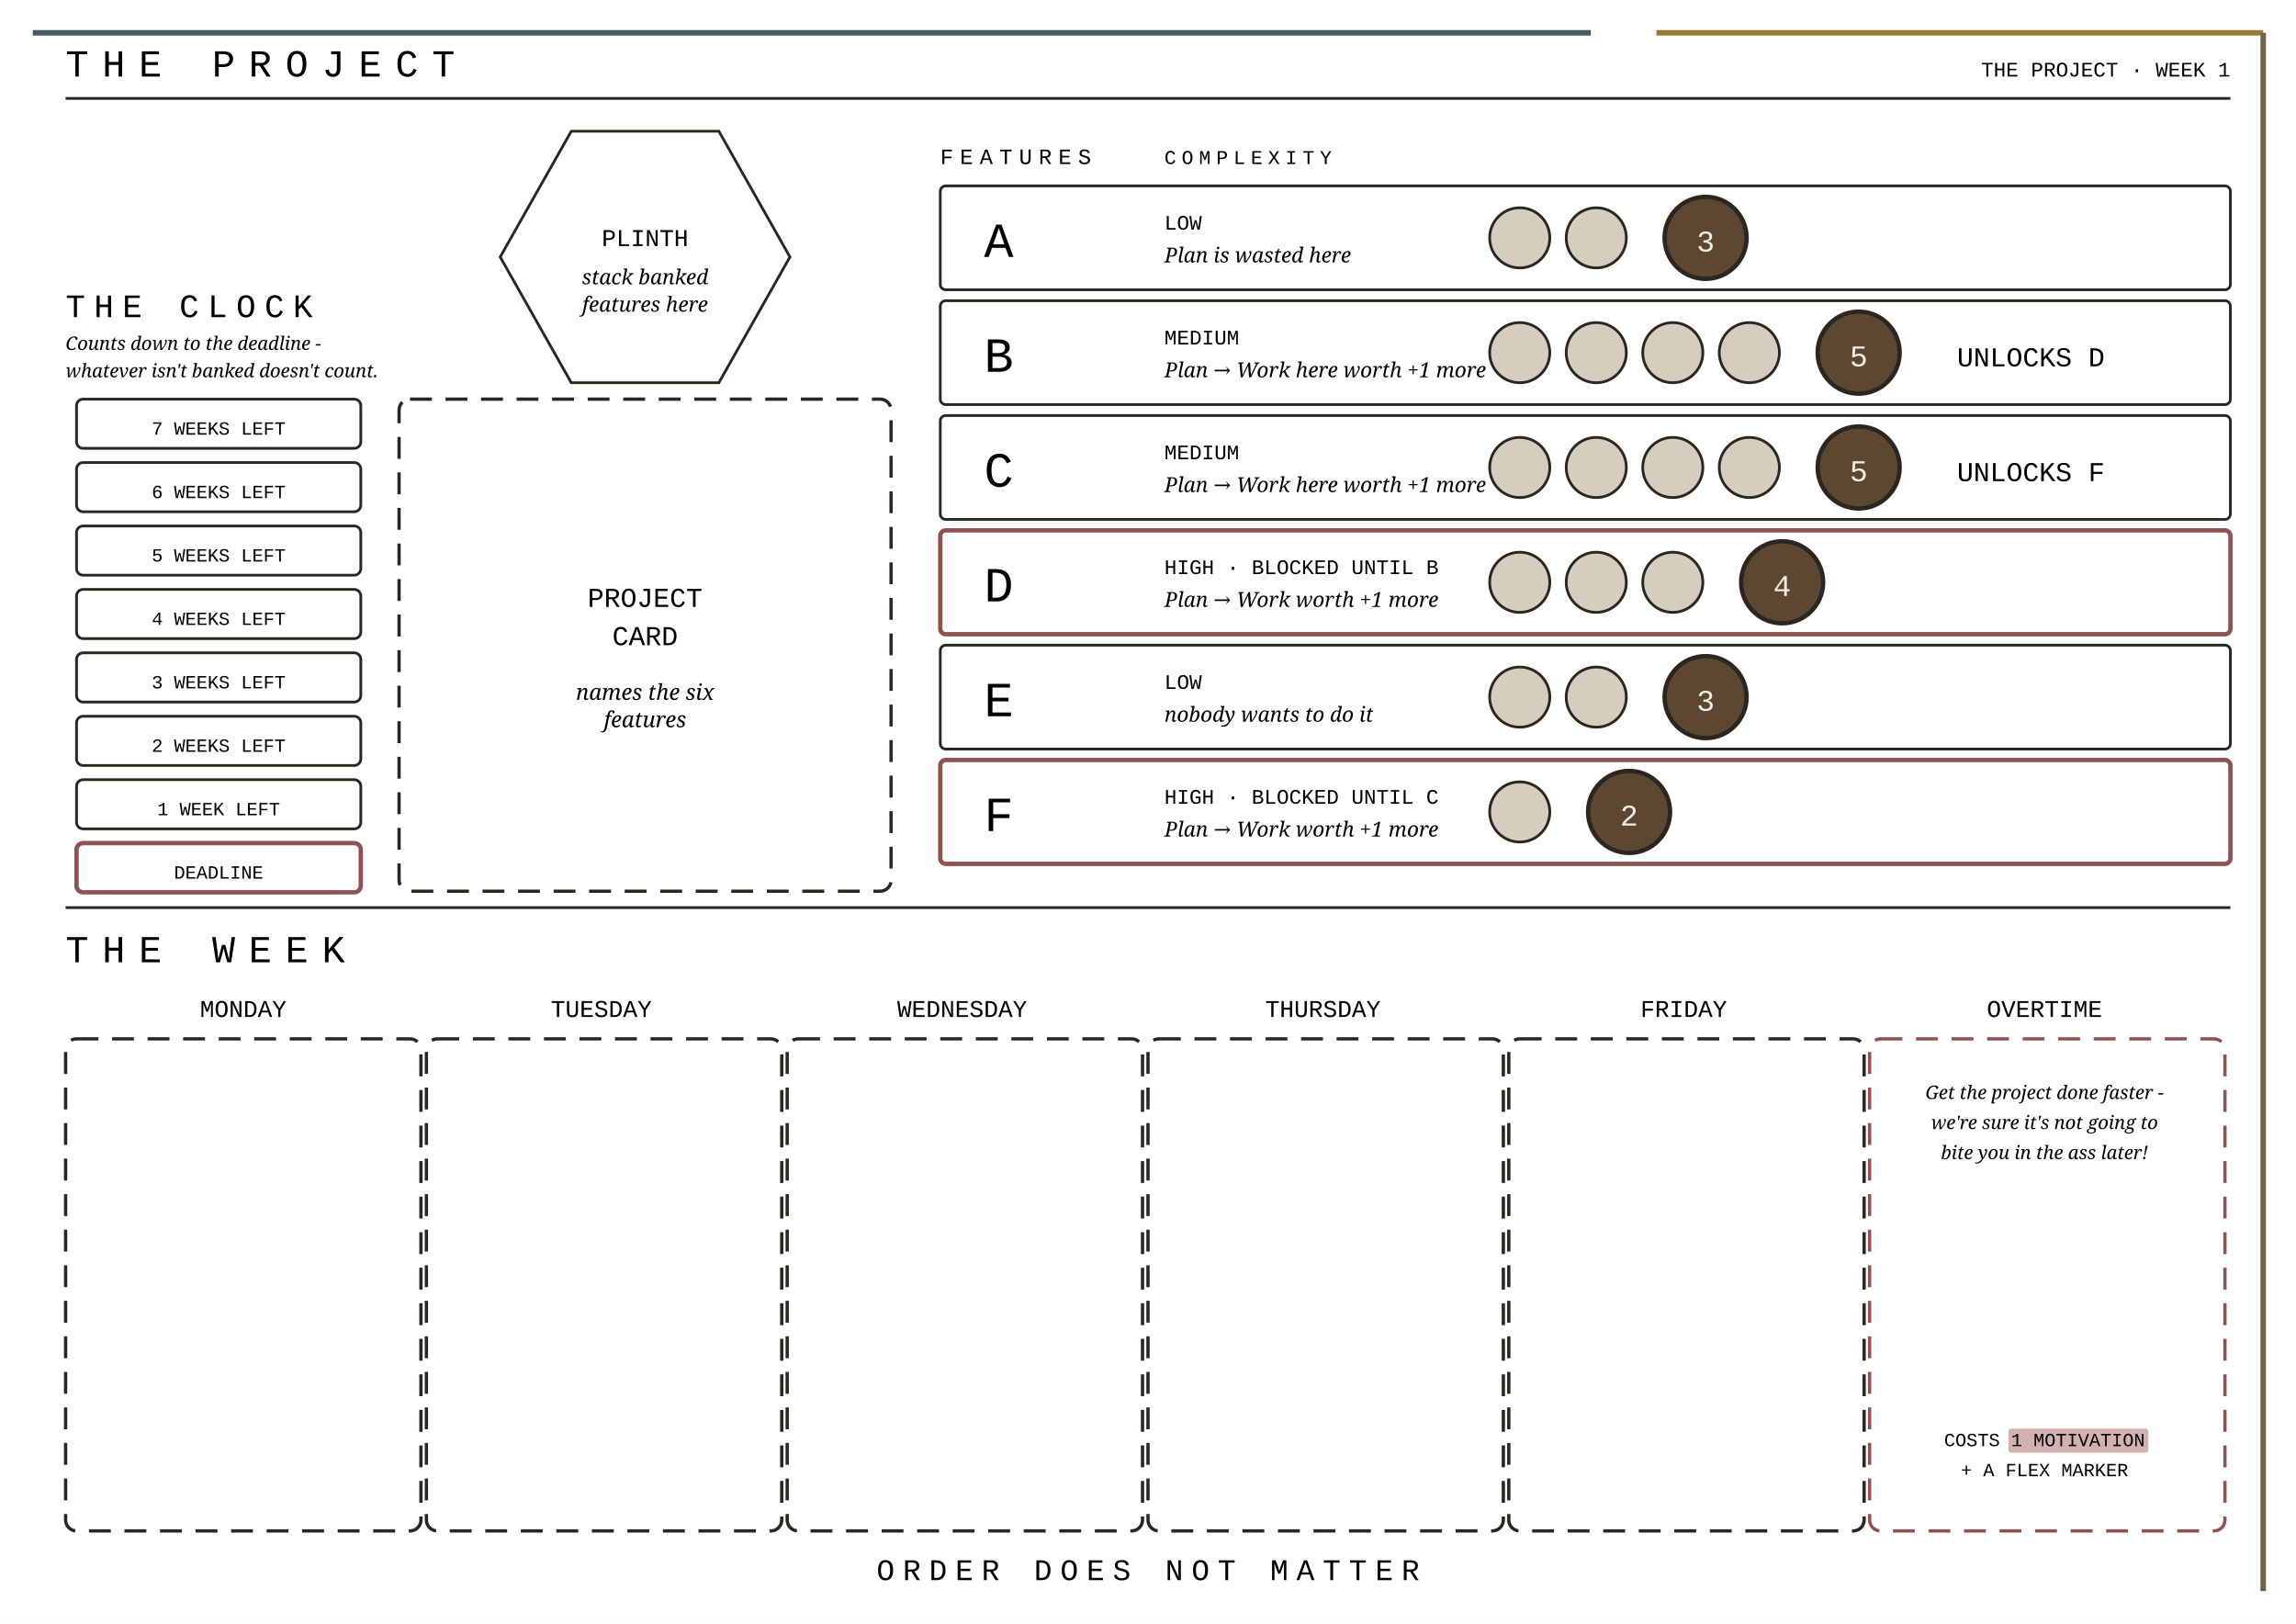
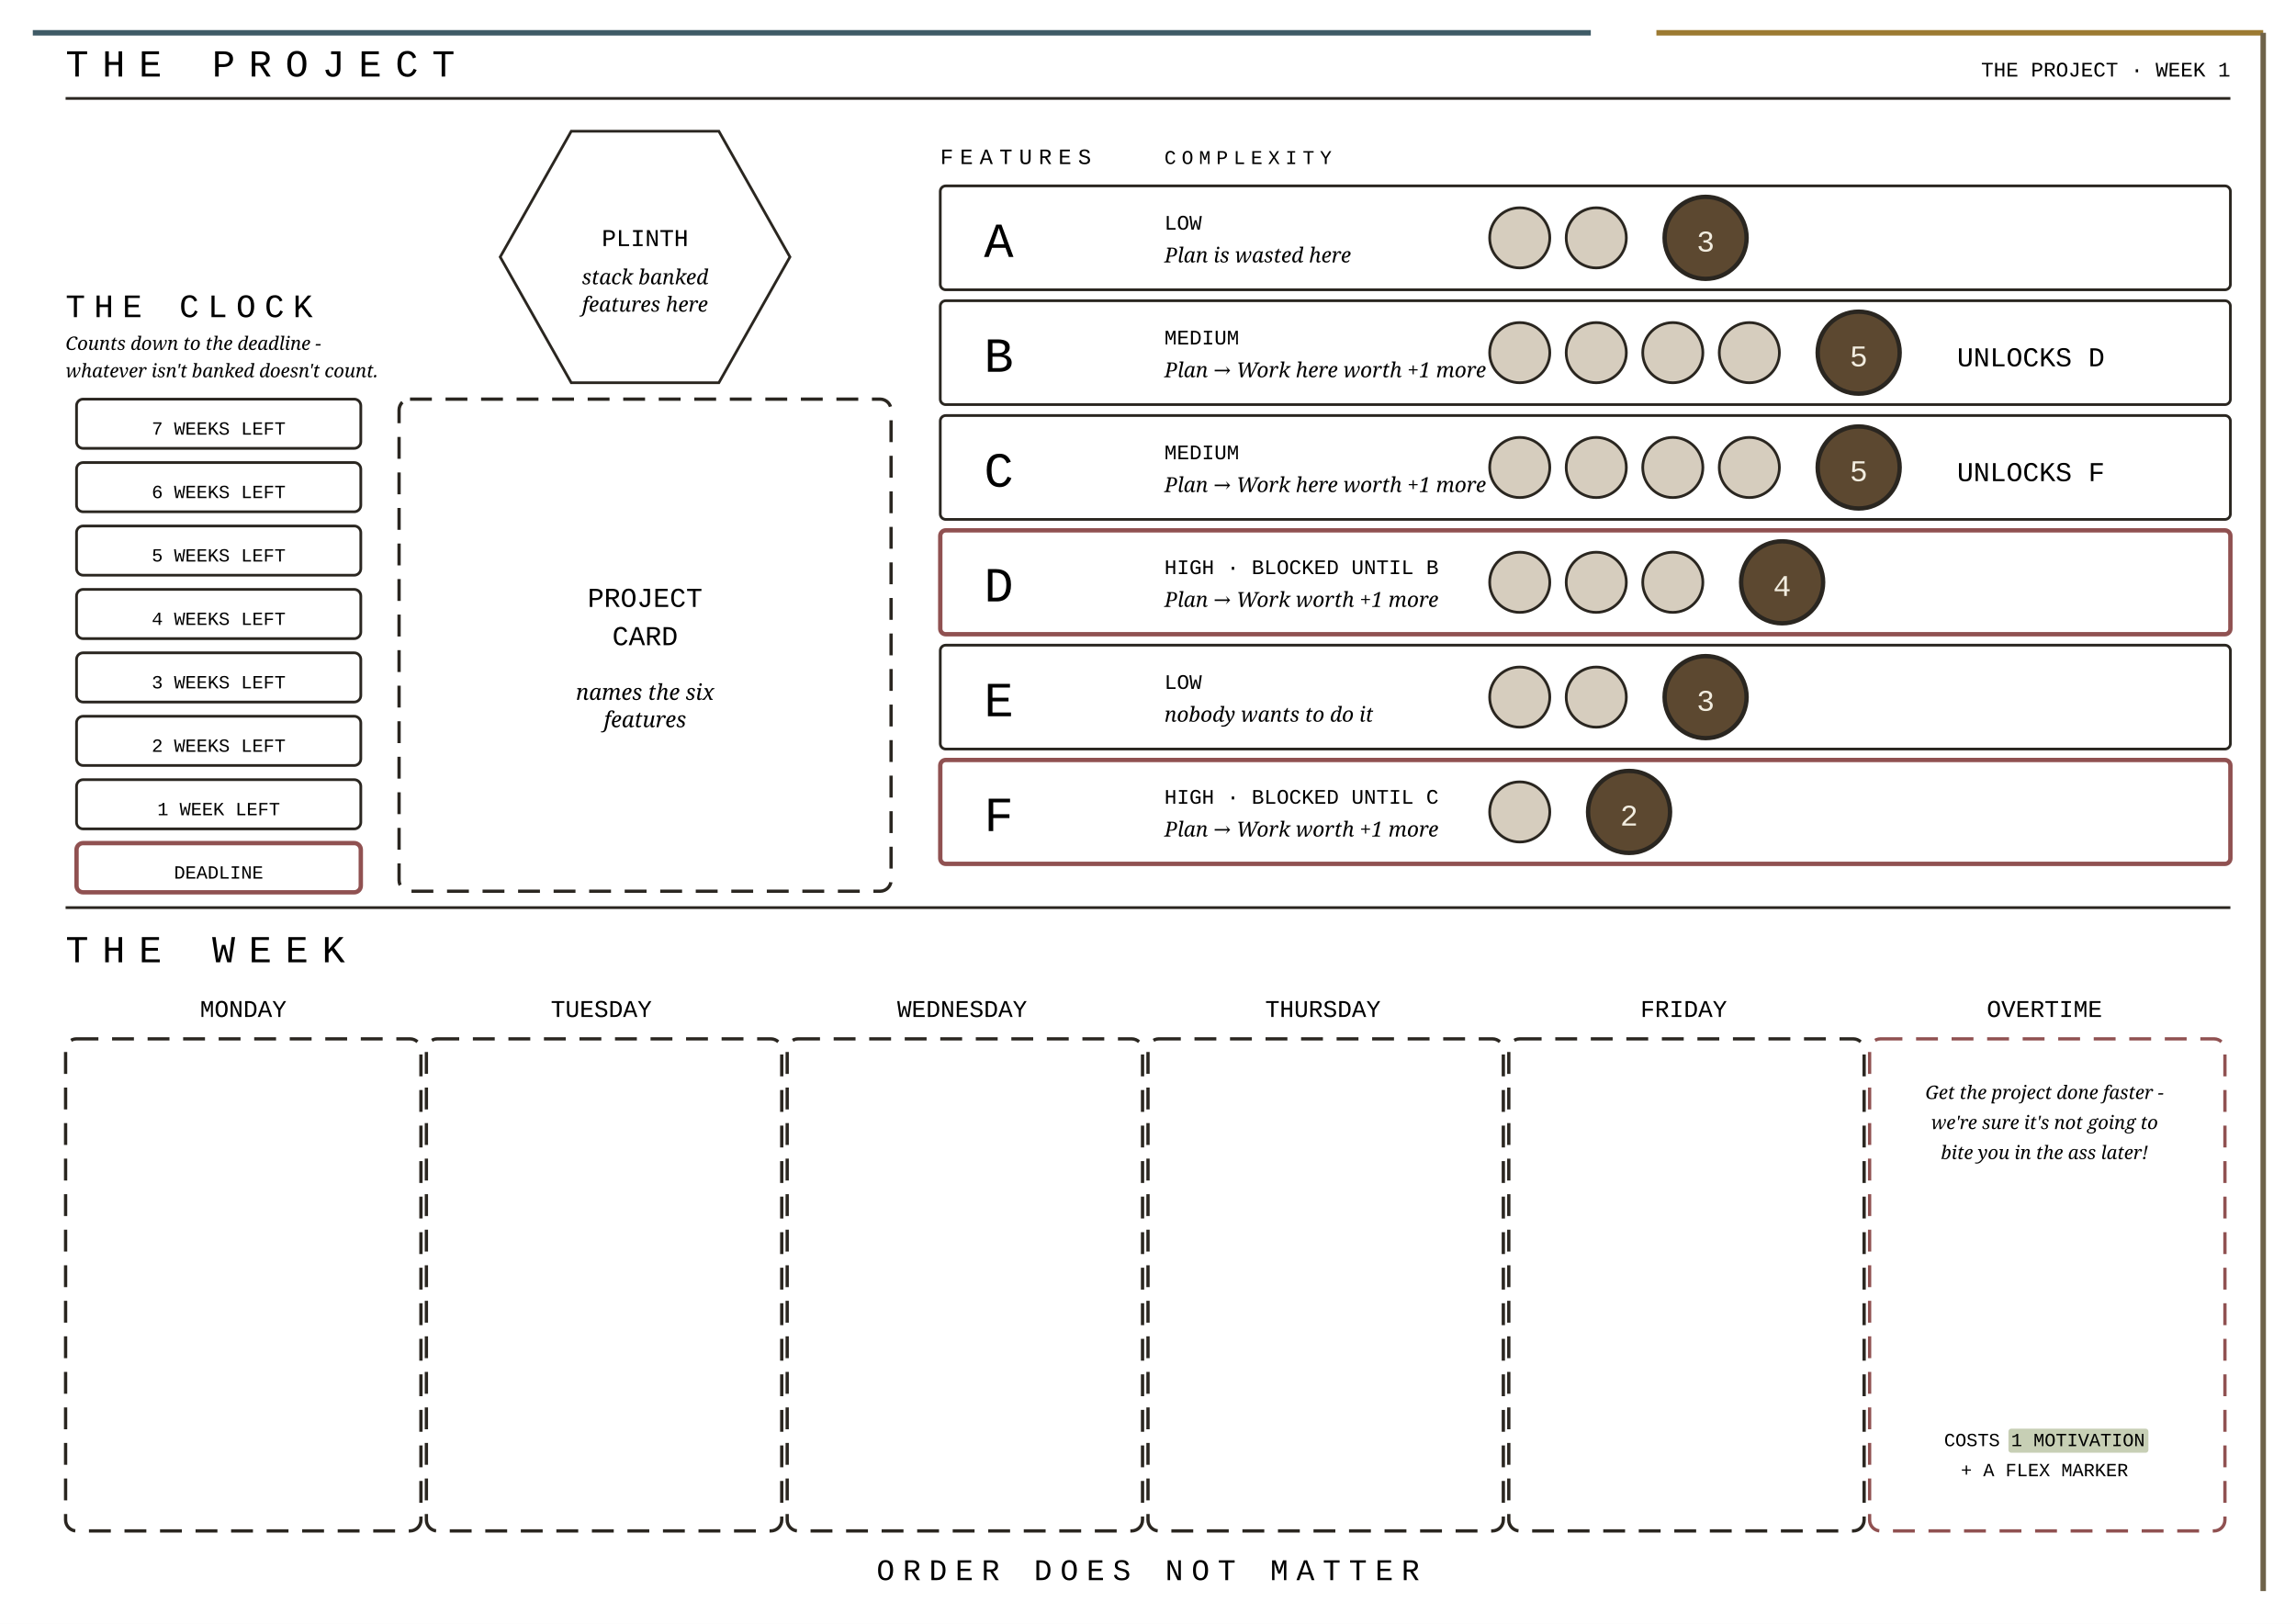
<svg xmlns="http://www.w3.org/2000/svg" width="420mm" height="297mm" viewBox="0 0 420 297">
  <style>
  .s  { font-family:"EB Garamond",Garamond,Georgia,serif; fill:#000000; }
  .m  { font-family:"IBM Plex Mono","Courier New",monospace; fill:#000000; }
  .r  { stroke:#2A2620; stroke-width:.5; fill:none; }
  .w  { fill:none; stroke:#2A2620; stroke-width:.5; }
  .slot { fill:none; stroke:#2A2620; stroke-width:.6; stroke-dasharray:4 2.5; }
  .q  { fill:#000000; }
</style>
  <rect width="420" height="297" fill="#FFFFFF" />
  <text x="12" y="14" class="m" font-size="7" letter-spacing="2.5">THE PROJECT</text>
  <text x="408" y="14" class="m q" font-size="3.8" text-anchor="end">THE PROJECT · WEEK 1</text>
  <line x1="12" y1="18" x2="408" y2="18" class="r" />
  <text x="12" y="58" class="m" font-size="6" letter-spacing="1.6">THE CLOCK</text>
  <text x="12" y="64" class="s" font-size="3.4" font-style="italic">Counts down to the deadline -</text>
  <text x="12" y="69" class="s" font-size="3.4" font-style="italic">whatever isn't banked doesn't count.</text>
  <g class="m" font-size="3.4" text-anchor="middle">
    <rect x="14" y="73" width="52" height="9" rx="1.2" class="w" />
    <text x="40" y="79.5">7 WEEKS LEFT</text>
    <rect x="14" y="84.6" width="52" height="9" rx="1.2" class="w" />
    <text x="40" y="91.1">6 WEEKS LEFT</text>
    <rect x="14" y="96.2" width="52" height="9" rx="1.2" class="w" />
    <text x="40" y="102.7">5 WEEKS LEFT</text>
    <rect x="14" y="107.8" width="52" height="9" rx="1.2" class="w" />
    <text x="40" y="114.3">4 WEEKS LEFT</text>
    <rect x="14" y="119.4" width="52" height="9" rx="1.2" class="w" />
    <text x="40" y="125.9">3 WEEKS LEFT</text>
    <rect x="14" y="131" width="52" height="9" rx="1.2" class="w" />
    <text x="40" y="137.5">2 WEEKS LEFT</text>
    <rect x="14" y="142.6" width="52" height="9" rx="1.2" class="w" />
    <text x="40" y="149.1">1 WEEK LEFT</text>
    <rect x="14" y="154.2" width="52" height="9" rx="1.2" class="w" style="stroke:#905151;stroke-width:.8" />
    <text x="40" y="160.7">DEADLINE</text>
  </g>
  <polygon points="144.5,47 131.5,70 104.5,70 91.5,47 104.5,24 131.5,24" class="w" stroke-width=".6" />
  <text x="118" y="45" class="m q" font-size="4.4" text-anchor="middle">PLINTH</text>
  <text x="118" y="52" class="s" font-size="3.8" text-anchor="middle" font-style="italic">stack banked</text>
  <text x="118" y="57" class="s" font-size="3.8" text-anchor="middle" font-style="italic">features here</text>
  <rect x="73" y="73" width="90" height="90" rx="2" class="slot" />
  <text x="118" y="111" class="m q" font-size="5" text-anchor="middle">PROJECT</text>
  <text x="118" y="118" class="m q" font-size="5" text-anchor="middle">CARD</text>
  <text x="118" y="128" class="s" font-size="4" text-anchor="middle" font-style="italic">names the six</text>
  <text x="118" y="133" class="s" font-size="4" text-anchor="middle" font-style="italic">features</text>
  <text x="172" y="30" class="m" font-size="4" letter-spacing="1.2">FEATURES</text>
  <text x="213" y="30" class="m" font-size="3.6" letter-spacing="1">COMPLEXITY</text>
  <g id="feature-A">
    <rect x="172" y="34" width="236" height="19" rx="1" class="r" />
    <text x="180" y="47" class="m" font-size="9">A</text>
    <text x="213" y="42" class="m q" font-size="3.8">LOW</text>
    <text x="213" y="48" class="s" font-size="3.8" font-style="italic">Plan is wasted here</text>
    <g>
      <circle cx="278" cy="43.5" r="5.5" style="fill:#8B6F47;fill-opacity:.35;stroke:#2A2620;stroke-width:.5" />
      <circle cx="292" cy="43.5" r="5.5" style="fill:#8B6F47;fill-opacity:.35;stroke:#2A2620;stroke-width:.5" />
    </g>
    <circle cx="312" cy="43.5" r="7.5" style="fill:#5C4830;stroke:#2A2620;stroke-width:.8" />
    <text x="312" y="46" class="m" font-size="5.5" text-anchor="middle" style="fill:#F2EDE0">3</text>
  </g>
  <g id="feature-B">
    <rect x="172" y="55" width="236" height="19" rx="1" class="r" />
    <text x="180" y="68" class="m" font-size="9">B</text>
    <text x="213" y="63" class="m q" font-size="3.8">MEDIUM</text>
    <text x="213" y="69" class="s" font-size="3.8" font-style="italic">Plan → Work here worth +1 more</text>
    <g>
      <circle cx="278" cy="64.5" r="5.5" style="fill:#8B6F47;fill-opacity:.35;stroke:#2A2620;stroke-width:.5" />
      <circle cx="292" cy="64.5" r="5.5" style="fill:#8B6F47;fill-opacity:.35;stroke:#2A2620;stroke-width:.5" />
      <circle cx="306" cy="64.5" r="5.5" style="fill:#8B6F47;fill-opacity:.35;stroke:#2A2620;stroke-width:.5" />
      <circle cx="320" cy="64.5" r="5.5" style="fill:#8B6F47;fill-opacity:.35;stroke:#2A2620;stroke-width:.5" />
    </g>
    <circle cx="340" cy="64.5" r="7.5" style="fill:#5C4830;stroke:#2A2620;stroke-width:.8" />
    <text x="340" y="67" class="m" font-size="5.5" text-anchor="middle" style="fill:#F2EDE0">5</text>
    <text x="358" y="67" class="m" font-size="5">UNLOCKS D</text>
  </g>
  <g id="feature-C">
    <rect x="172" y="76" width="236" height="19" rx="1" class="r" />
    <text x="180" y="89" class="m" font-size="9">C</text>
    <text x="213" y="84" class="m q" font-size="3.8">MEDIUM</text>
    <text x="213" y="90" class="s" font-size="3.8" font-style="italic">Plan → Work here worth +1 more</text>
    <g>
      <circle cx="278" cy="85.5" r="5.5" style="fill:#8B6F47;fill-opacity:.35;stroke:#2A2620;stroke-width:.5" />
      <circle cx="292" cy="85.5" r="5.5" style="fill:#8B6F47;fill-opacity:.35;stroke:#2A2620;stroke-width:.5" />
      <circle cx="306" cy="85.5" r="5.5" style="fill:#8B6F47;fill-opacity:.35;stroke:#2A2620;stroke-width:.5" />
      <circle cx="320" cy="85.5" r="5.5" style="fill:#8B6F47;fill-opacity:.35;stroke:#2A2620;stroke-width:.5" />
    </g>
    <circle cx="340" cy="85.5" r="7.5" style="fill:#5C4830;stroke:#2A2620;stroke-width:.8" />
    <text x="340" y="88" class="m" font-size="5.5" text-anchor="middle" style="fill:#F2EDE0">5</text>
    <text x="358" y="88" class="m" font-size="5">UNLOCKS F</text>
  </g>
  <g id="feature-D">
    <rect x="172" y="97" width="236" height="19" rx="1" class="r" style="stroke:#905151;stroke-width:.8" />
    <text x="180" y="110" class="m" font-size="9">D</text>
    <text x="213" y="105" class="m" font-size="3.8">HIGH · BLOCKED UNTIL B</text>
    <text x="213" y="111" class="s" font-size="3.8" font-style="italic">Plan → Work worth +1 more</text>
    <g>
      <circle cx="278" cy="106.5" r="5.5" style="fill:#8B6F47;fill-opacity:.35;stroke:#2A2620;stroke-width:.5" />
      <circle cx="292" cy="106.5" r="5.5" style="fill:#8B6F47;fill-opacity:.35;stroke:#2A2620;stroke-width:.5" />
      <circle cx="306" cy="106.5" r="5.5" style="fill:#8B6F47;fill-opacity:.35;stroke:#2A2620;stroke-width:.5" />
    </g>
    <circle cx="326" cy="106.5" r="7.5" style="fill:#5C4830;stroke:#2A2620;stroke-width:.8" />
    <text x="326" y="109" class="m" font-size="5.5" text-anchor="middle" style="fill:#F2EDE0">4</text>
  </g>
  <g id="feature-E">
    <rect x="172" y="118" width="236" height="19" rx="1" class="r" />
    <text x="180" y="131" class="m" font-size="9">E</text>
    <text x="213" y="126" class="m q" font-size="3.8">LOW</text>
    <text x="213" y="132" class="s" font-size="3.8" font-style="italic">nobody wants to do it</text>
    <g>
      <circle cx="278" cy="127.5" r="5.5" style="fill:#8B6F47;fill-opacity:.35;stroke:#2A2620;stroke-width:.5" />
      <circle cx="292" cy="127.5" r="5.5" style="fill:#8B6F47;fill-opacity:.35;stroke:#2A2620;stroke-width:.5" />
    </g>
    <circle cx="312" cy="127.5" r="7.5" style="fill:#5C4830;stroke:#2A2620;stroke-width:.8" />
    <text x="312" y="130" class="m" font-size="5.5" text-anchor="middle" style="fill:#F2EDE0">3</text>
  </g>
  <g id="feature-F">
    <rect x="172" y="139" width="236" height="19" rx="1" class="r" style="stroke:#905151;stroke-width:.8" />
    <text x="180" y="152" class="m" font-size="9">F</text>
    <text x="213" y="147" class="m" font-size="3.8">HIGH · BLOCKED UNTIL C</text>
    <text x="213" y="153" class="s" font-size="3.8" font-style="italic">Plan → Work worth +1 more</text>
    <g>
      <circle cx="278" cy="148.5" r="5.5" style="fill:#8B6F47;fill-opacity:.35;stroke:#2A2620;stroke-width:.5" />
    </g>
    <circle cx="298" cy="148.5" r="7.5" style="fill:#5C4830;stroke:#2A2620;stroke-width:.8" />
    <text x="298" y="151" class="m" font-size="5.5" text-anchor="middle" style="fill:#F2EDE0">2</text>
  </g>
  <line x1="12" y1="166" x2="408" y2="166" class="r" />
  <text x="12" y="176" class="m" font-size="7" letter-spacing="2.5">THE WEEK</text>
  <g class="m" font-size="4.4" text-anchor="middle">
    <text x="44.5" y="186">MONDAY</text>
    <text x="110" y="186">TUESDAY</text>
    <text x="176" y="186">WEDNESDAY</text>
    <text x="242" y="186">THURSDAY</text>
    <text x="308" y="186">FRIDAY</text>
    <text x="374" y="186">OVERTIME</text>
  </g>
  <g class="slot">
    <rect x="12" y="190" width="65" height="90" rx="2" />
    <rect x="78" y="190" width="65" height="90" rx="2" />
    <rect x="144" y="190" width="65" height="90" rx="2" />
    <rect x="210" y="190" width="65" height="90" rx="2" />
    <rect x="276" y="190" width="65" height="90" rx="2" />
    <rect x="342" y="190" width="65" height="90" rx="2" stroke="#905151" />
  </g>
  <text x="210" y="289" class="m q" font-size="5.5" text-anchor="middle" letter-spacing="1.5">ORDER DOES NOT MATTER</text>
  <text x="374" y="201" class="s q" font-size="3.4" text-anchor="middle" font-style="italic">Get the project done faster -</text>
  <text x="374" y="206.5" class="s q" font-size="3.4" text-anchor="middle" font-style="italic">we're sure it's not going to</text>
  <text x="374" y="212" class="s q" font-size="3.4" text-anchor="middle" font-style="italic">bite you in the ass later!</text>
-   <rect x="367.4" y="261.3" width="25.6" height="4.4" rx=".5" fill="#D3B1B1" />
+   <rect x="367.4" y="261.3" width="25.6" height="4.4" rx=".5" fill="#C7CFB5" />
  <text x="374" y="264.5" class="m" font-size="3.4" text-anchor="middle">COSTS 1 MOTIVATION</text>
  <text x="374" y="270" class="m" font-size="3.4" text-anchor="middle">+ A FLEX MARKER</text>
  <line x1="6" y1="6" x2="291" y2="6" stroke="#3F5B66" stroke-width="1" />
  <line x1="303" y1="6" x2="414" y2="6" stroke="#9C7A32" stroke-width="1" />
  <line x1="414" y1="6" x2="414" y2="291" stroke="#6E6249" stroke-width="1" />
</svg>
